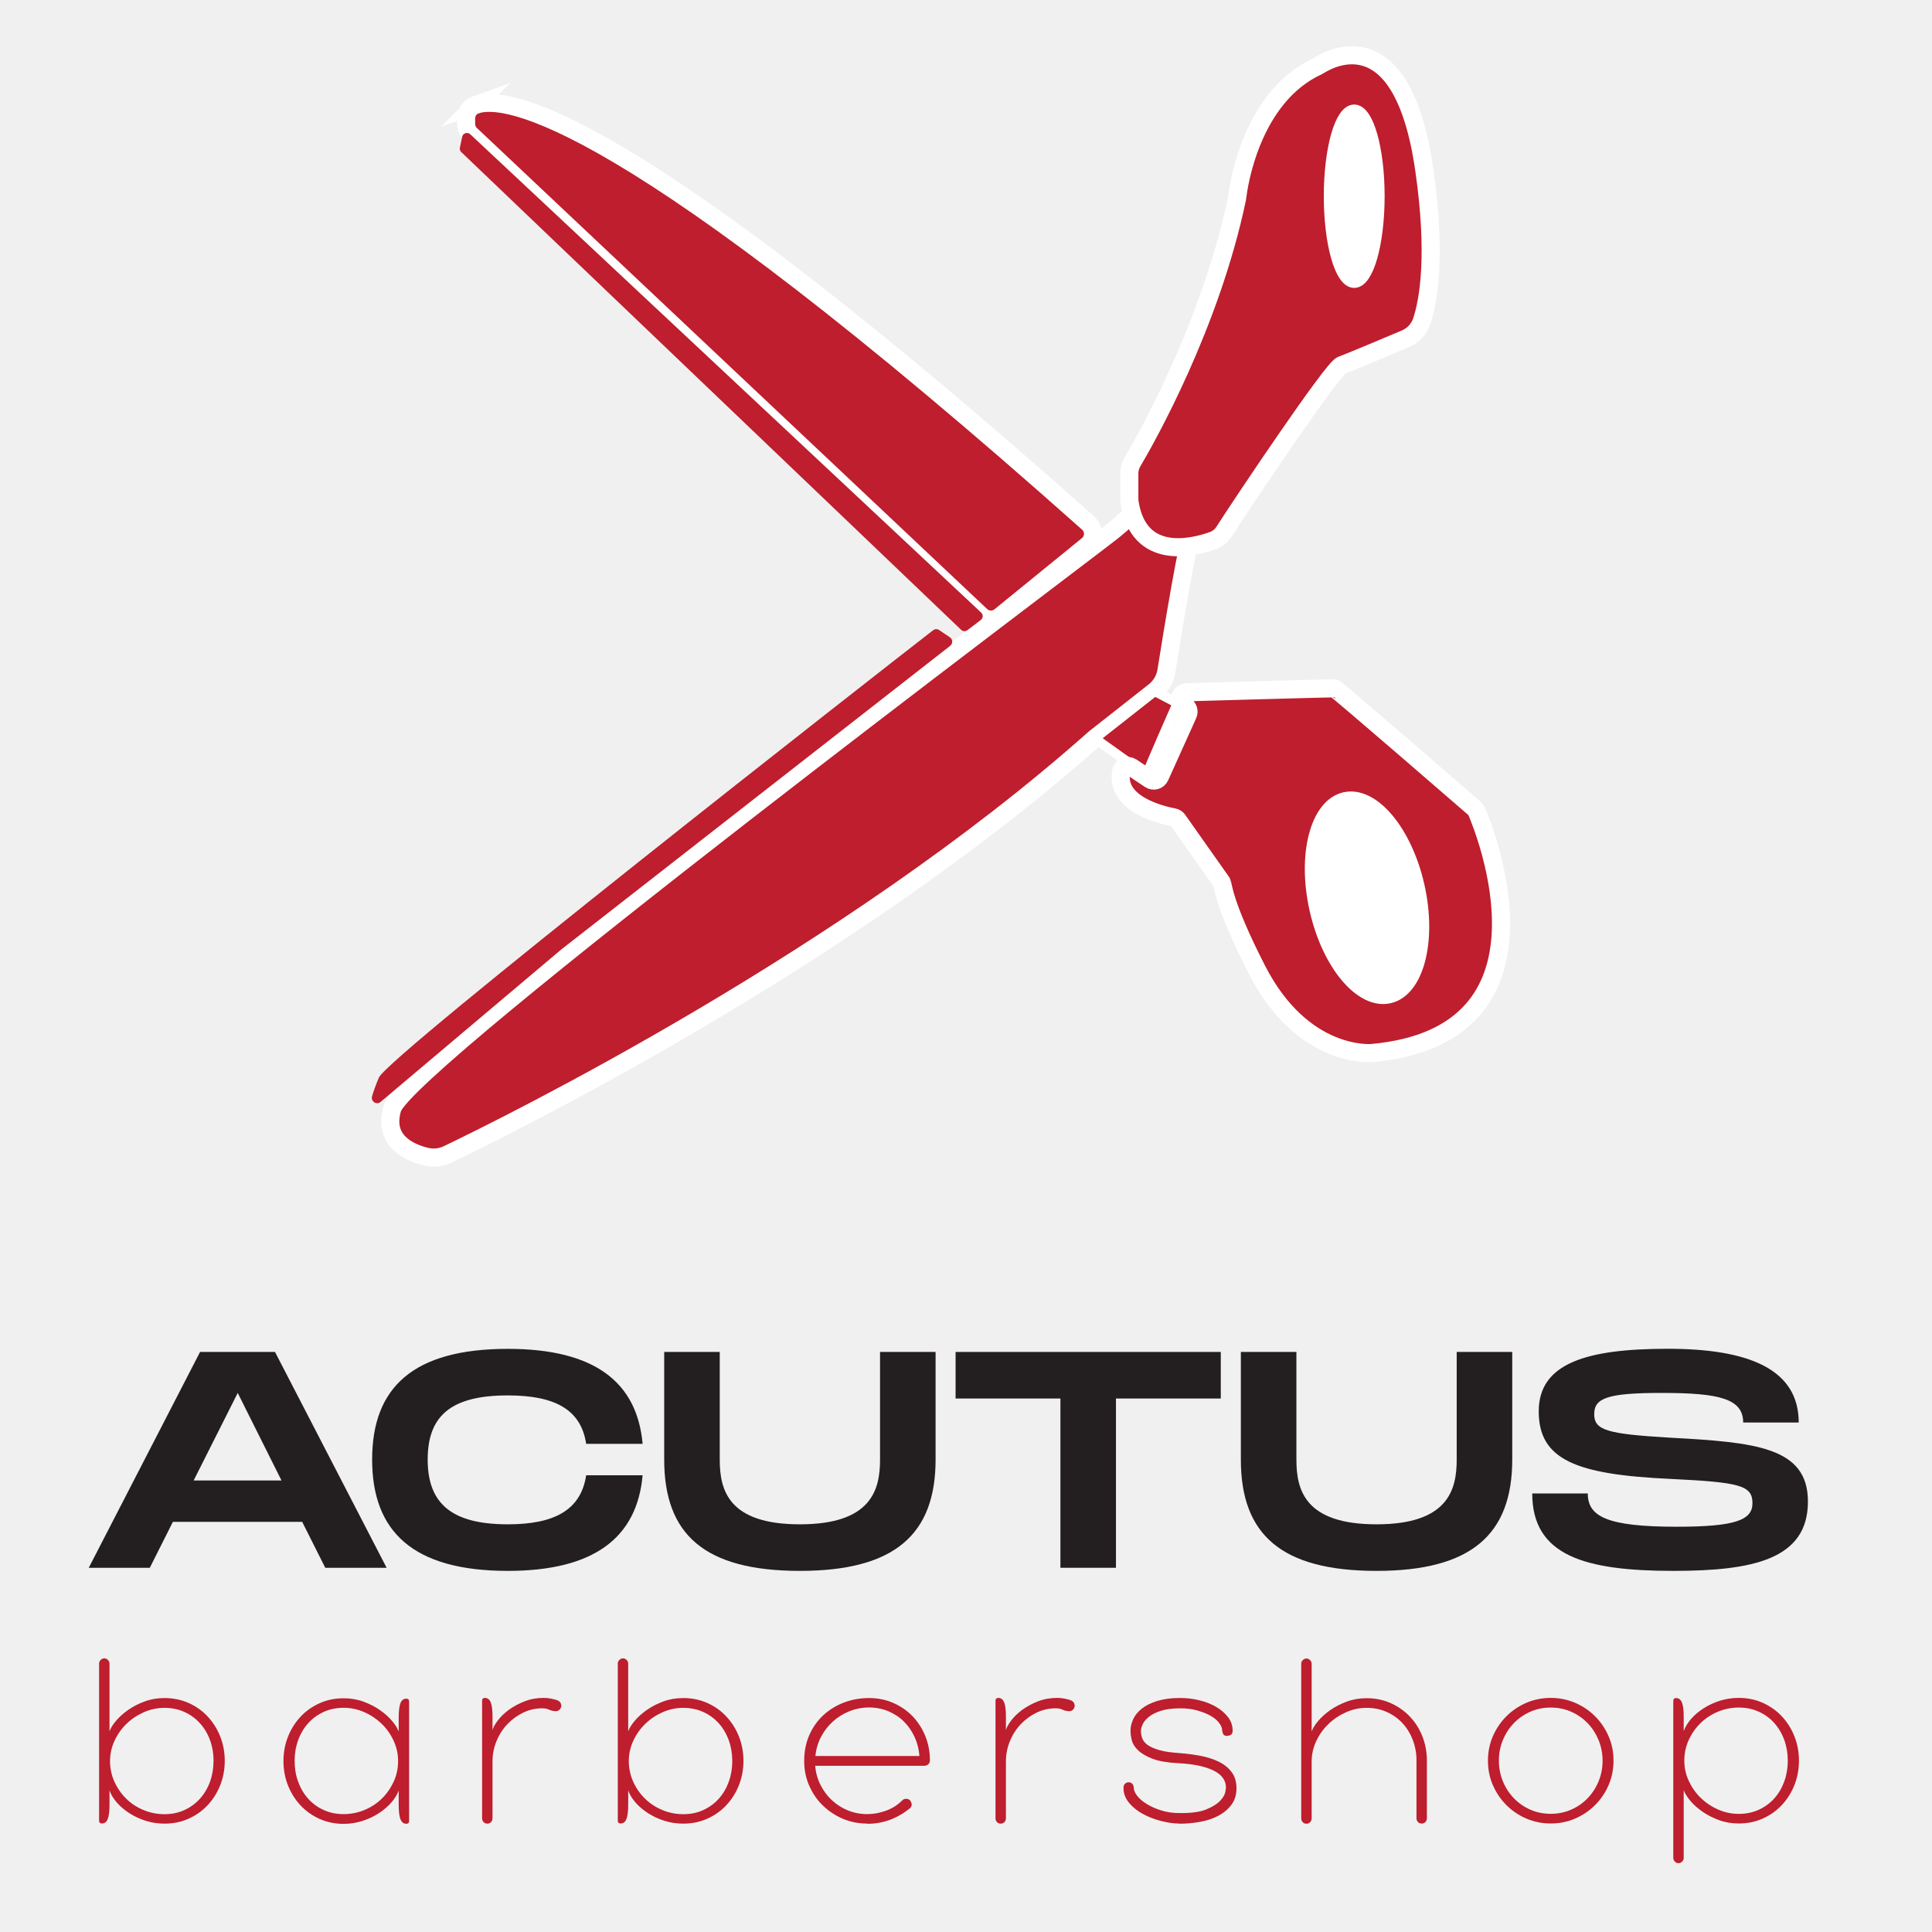
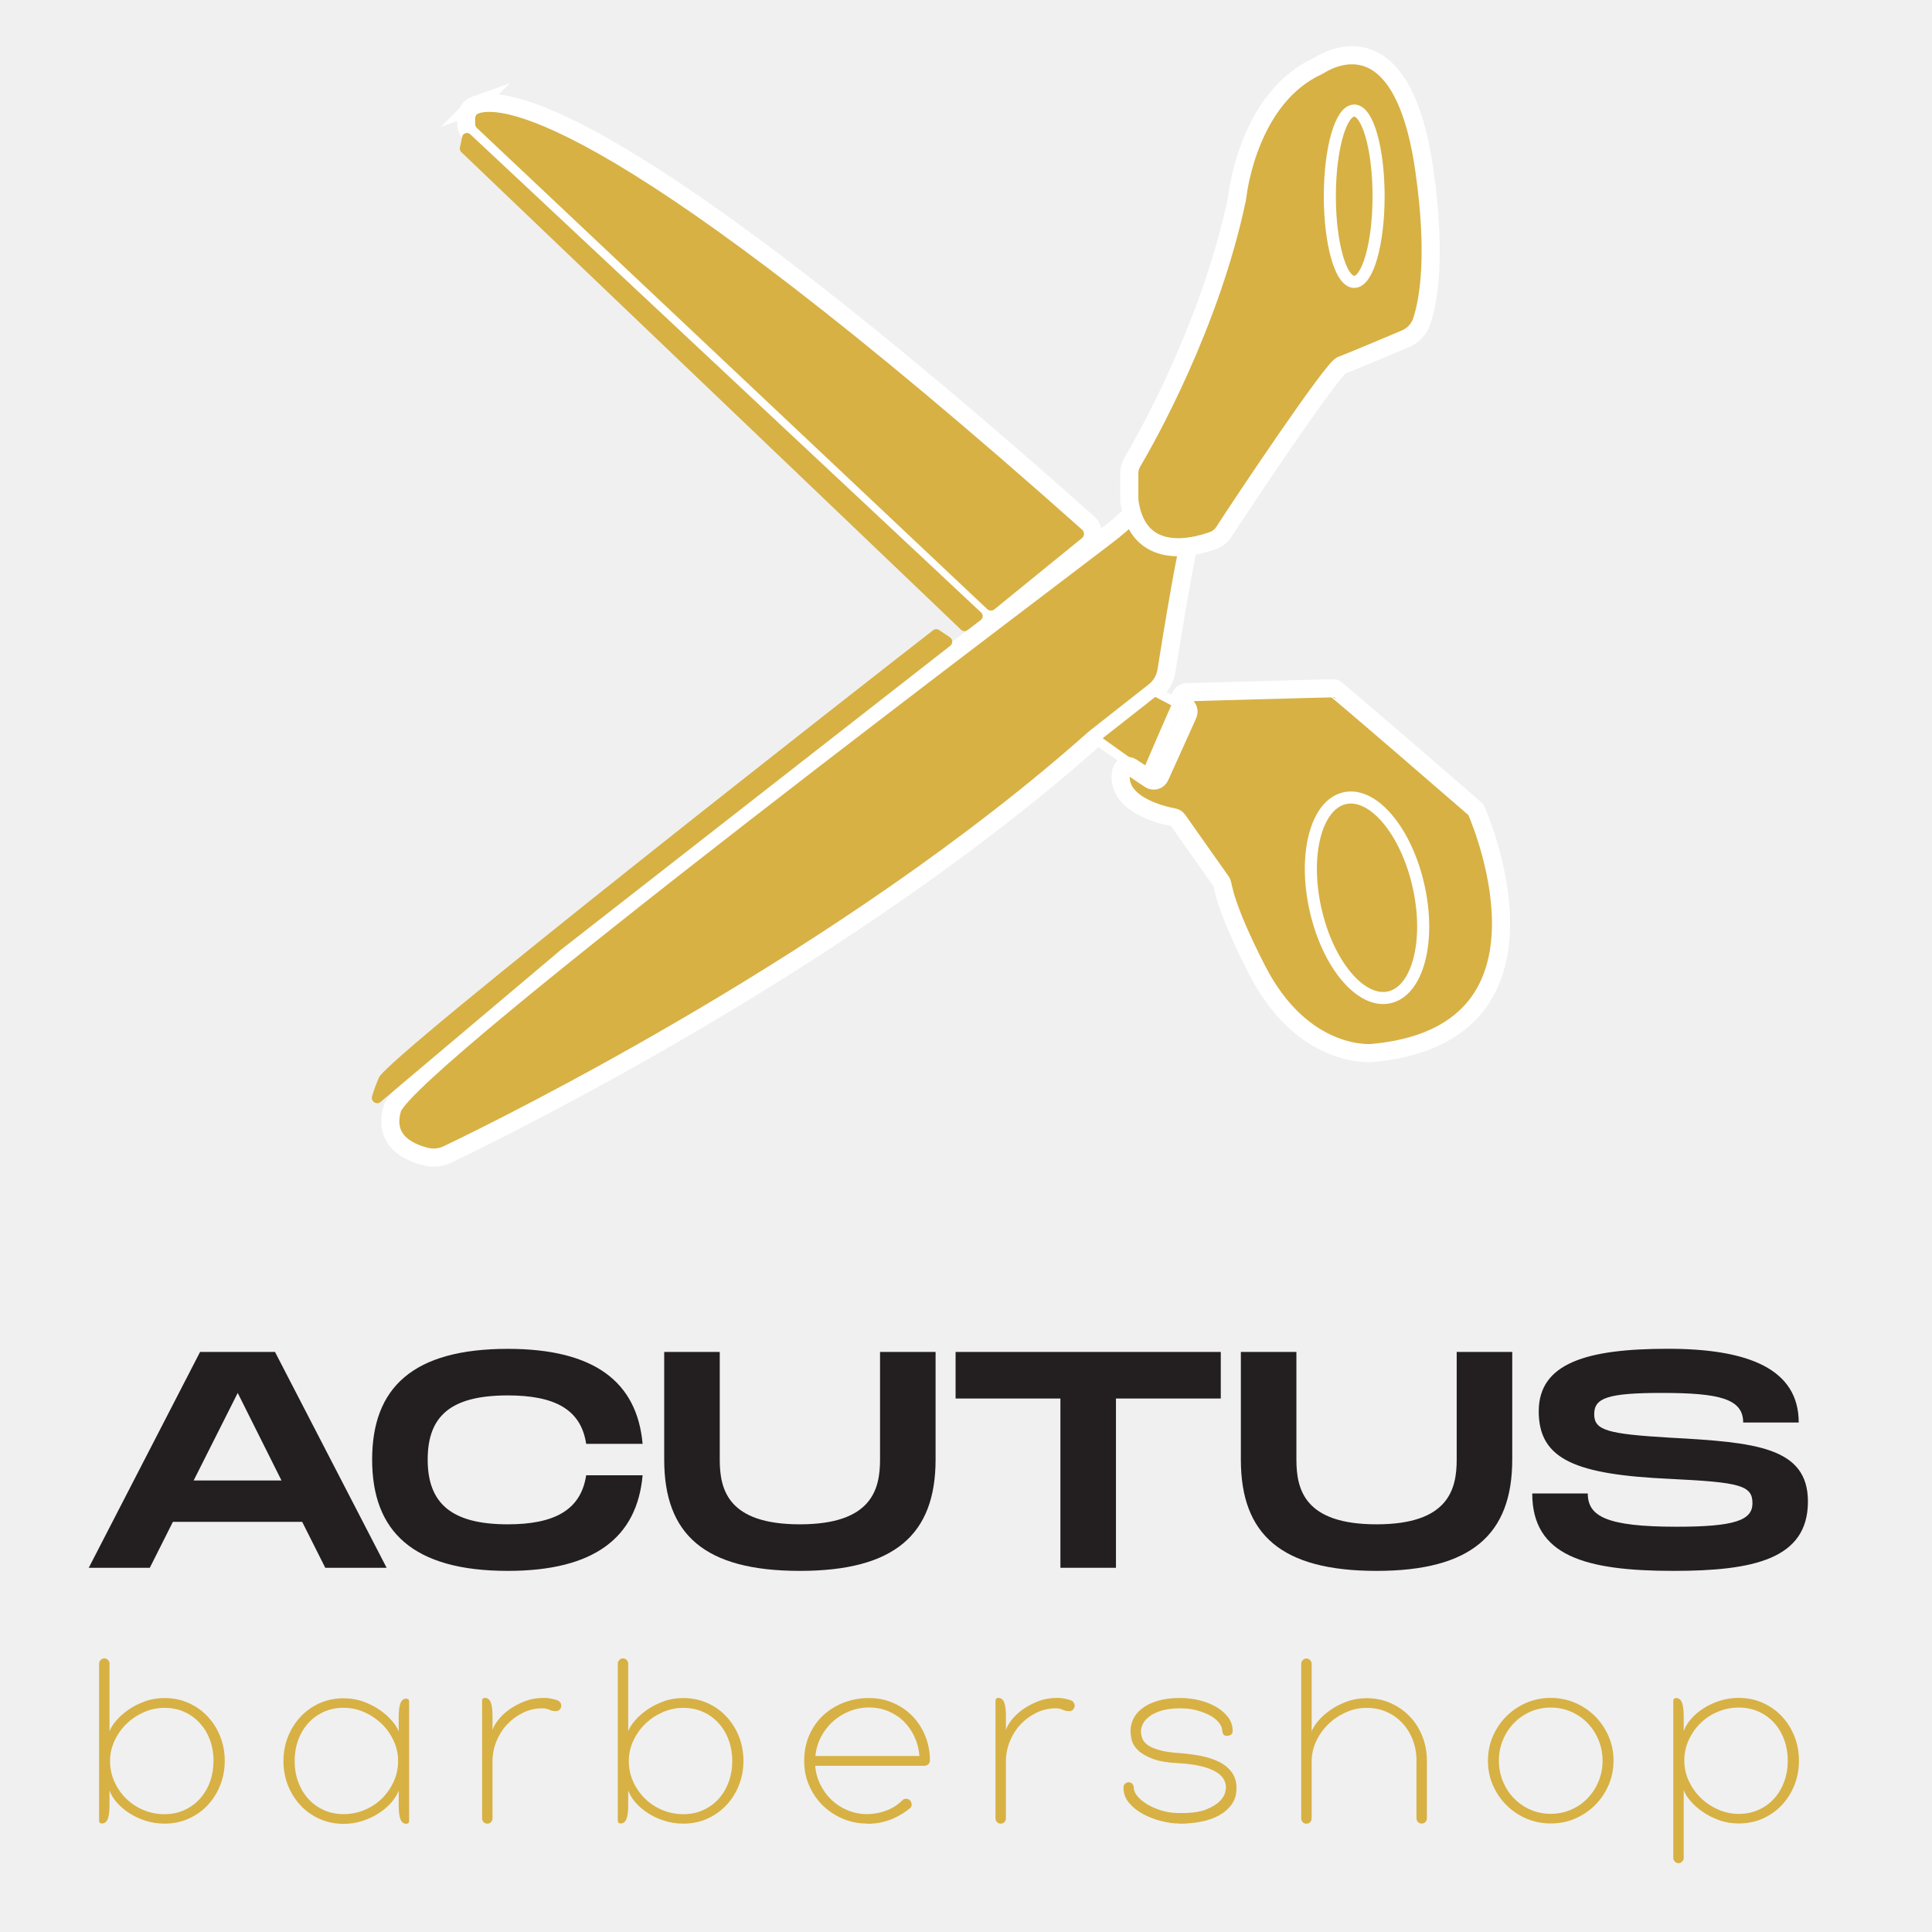
<svg xmlns="http://www.w3.org/2000/svg" id="Layer_1" data-name="Layer 1" viewBox="0 0 256 256">
  <defs>
    <style>
      .cls-1 {
-         fill: #fff;
-         stroke-width: 1.6px;
+         stroke-width: 2.4px;
      }

-       .cls-1, .cls-2, .cls-3, .cls-4 {
+       .cls-1, .cls-2, .cls-3, .cls-4, .cls-5 {
+         fill: #d7b144;
+       }
+ 
+       .cls-1, .cls-2, .cls-4, .cls-5 {
        stroke: #fff;
        stroke-miterlimit: 10;
      }

-       .cls-5, .cls-2, .cls-3, .cls-4 {
-         fill: #be1e2d;
-       }
- 
      .cls-2 {
-         stroke-width: 2.4px;
-       }
- 
-       .cls-3 {
-         stroke-width: 1.27px;
+         stroke-width: 2.38px;
      }

      .cls-4 {
-         stroke-width: 2.38px;
+         stroke-width: 1.6px;
+       }
+ 
+       .cls-5 {
+         stroke-width: 1.27px;
      }

      .cls-6 {
        fill: #231f20;
      }
    </style>
  </defs>
  <g>
-     <path class="cls-2" d="M158.1,67.91c-1.32-2.69-5-3.14-7.02-.93-.92,1.01-2.12,2.16-3.63,3.37-4.77,3.79-93.67,70.44-95.47,76.54-1.26,4.28,2.24,5.82,4.45,6.37,.97,.24,1.99,.13,2.89-.3,7.98-3.83,53.01-26.02,85.64-55.04,.06-.05,.12-.1,.18-.15l7.82-6.15c.86-.68,1.43-1.65,1.6-2.73,.75-4.72,2.88-17.89,3.69-19.44,.22-.42,.12-.96-.16-1.54Z" />
-     <path class="cls-4" d="M63.01,13.9c3.95-1.41,19.85,.8,81.17,55.4,.88,.79,.85,2.18-.06,2.92l-11.6,9.44c-.75,.61-1.83,.57-2.53-.09L62.37,17.82c-.38-.36-.6-.87-.6-1.4v-.73c0-.8,.49-1.53,1.25-1.8Z" />
-     <path class="cls-2" d="M160.71,71.63c-2.63,.95-9.84,2.77-11.04-5.1-.02-.15-.03-.3-.03-.45v-3.36c0-.53,.14-1.04,.41-1.5,1.95-3.3,10.34-18.19,13.85-34.84,.02-.09,.03-.18,.04-.27,.16-1.34,1.78-13.26,10.69-17.36,.04-.02,.09-.04,.13-.07,.88-.54,10.97-6.97,13.96,13.78,1.65,11.45,.55,17.43-.32,20.08-.35,1.06-1.14,1.91-2.17,2.35-2.46,1.04-7.38,3.11-8.47,3.51-1.2,.44-12.99,18.03-15.58,22.06-.35,.54-.86,.96-1.47,1.17Z" />
-     <path class="cls-3" d="M145.06,97.84s6.92,5.03,6.92,4.76,4.04-9.43,4.04-9.43l-3.01-1.58-7.95,6.25Z" />
-     <path class="cls-5" d="M61.24,18.13l-.3,1.43c-.05,.22,.02,.44,.19,.6l66.22,63.29c.23,.22,.58,.24,.84,.05l1.77-1.35c.32-.24,.34-.71,.05-.98L62.31,17.79c-.37-.34-.97-.15-1.07,.34Z" />
-     <path class="cls-5" d="M124.46,83.49c-.25-.17-.59-.16-.83,.03-7.24,5.61-72.2,56.39-73.42,59.26-.45,1.05-.73,1.87-.91,2.49-.19,.68,.6,1.19,1.13,.74l23.93-20.19,51.54-40.24c.38-.3,.36-.87-.04-1.14l-1.4-.94Z" />
-     <ellipse class="cls-1" cx="179.44" cy="26" rx="3.23" ry="11.35" />
+     <path class="cls-1" d="M158.1,67.91c-1.32-2.69-5-3.14-7.02-.93-.92,1.01-2.12,2.16-3.63,3.37-4.77,3.79-93.67,70.44-95.47,76.54-1.26,4.28,2.24,5.82,4.45,6.37,.97,.24,1.99,.13,2.89-.3,7.98-3.83,53.01-26.02,85.64-55.04,.06-.05,.12-.1,.18-.15l7.82-6.15c.86-.68,1.43-1.65,1.6-2.73,.75-4.72,2.88-17.89,3.69-19.44,.22-.42,.12-.96-.16-1.54Z" />
+     <path class="cls-2" d="M63.01,13.9c3.95-1.41,19.85,.8,81.17,55.4,.88,.79,.85,2.18-.06,2.92l-11.6,9.44c-.75,.61-1.83,.57-2.53-.09L62.37,17.82c-.38-.36-.6-.87-.6-1.4v-.73c0-.8,.49-1.53,1.25-1.8Z" />
+     <path class="cls-1" d="M160.71,71.63c-2.63,.95-9.84,2.77-11.04-5.1-.02-.15-.03-.3-.03-.45v-3.36c0-.53,.14-1.04,.41-1.5,1.95-3.3,10.34-18.19,13.85-34.84,.02-.09,.03-.18,.04-.27,.16-1.34,1.78-13.26,10.69-17.36,.04-.02,.09-.04,.13-.07,.88-.54,10.97-6.97,13.96,13.78,1.65,11.45,.55,17.43-.32,20.08-.35,1.06-1.14,1.91-2.17,2.35-2.46,1.04-7.38,3.11-8.47,3.51-1.2,.44-12.99,18.03-15.58,22.06-.35,.54-.86,.96-1.47,1.17Z" />
+     <path class="cls-5" d="M145.06,97.84s6.92,5.03,6.92,4.76,4.04-9.43,4.04-9.43l-3.01-1.58-7.95,6.25Z" />
+     <path class="cls-3" d="M61.24,18.13l-.3,1.43c-.05,.22,.02,.44,.19,.6l66.22,63.29c.23,.22,.58,.24,.84,.05l1.77-1.35c.32-.24,.34-.71,.05-.98L62.31,17.79c-.37-.34-.97-.15-1.07,.34Z" />
+     <path class="cls-3" d="M124.46,83.49c-.25-.17-.59-.16-.83,.03-7.24,5.61-72.2,56.39-73.42,59.26-.45,1.05-.73,1.87-.91,2.49-.19,.68,.6,1.19,1.13,.74l23.93-20.19,51.54-40.24c.38-.3,.36-.87-.04-1.14l-1.4-.94Z" />
+     <ellipse class="cls-4" cx="179.44" cy="26" rx="3.23" ry="11.35" />
    <g>
-       <path class="cls-2" d="M181.8,139.53s-9.14,.89-15.25-11.04c-4.46-8.71-4.46-11.16-4.64-11.52-.02-.04-.05-.09-.07-.13l-5.77-8.18c-.13-.19-.33-.32-.56-.36-1.56-.29-7.77-1.73-6.94-6.1,.12-.62,.84-.9,1.37-.55l2.44,1.63c.46,.31,1.08,.13,1.31-.37l3.72-8.25c.19-.43,.02-.93-.4-1.15l-.19-.1c-.52-.28-.64-.98-.22-1.41h0c.16-.17,.38-.26,.61-.27,2.5-.07,17.15-.49,19.6-.53,.22,0,18.61,15.95,18.61,15.95,.1,.09,.18,.19,.23,.32,1.07,2.51,12.12,29.7-13.85,32.06Z" />
-       <ellipse class="cls-1" cx="181.13" cy="118.97" rx="7" ry="13.52" transform="translate(-21.57 42.33) rotate(-12.59)" />
+       <path class="cls-1" d="M181.8,139.53s-9.14,.89-15.25-11.04c-4.46-8.71-4.46-11.16-4.64-11.52-.02-.04-.05-.09-.07-.13l-5.77-8.18c-.13-.19-.33-.32-.56-.36-1.56-.29-7.77-1.73-6.94-6.1,.12-.62,.84-.9,1.37-.55l2.44,1.63c.46,.31,1.08,.13,1.31-.37l3.72-8.25c.19-.43,.02-.93-.4-1.15l-.19-.1c-.52-.28-.64-.98-.22-1.41h0c.16-.17,.38-.26,.61-.27,2.5-.07,17.15-.49,19.6-.53,.22,0,18.61,15.95,18.61,15.95,.1,.09,.18,.19,.23,.32,1.07,2.51,12.12,29.7-13.85,32.06Z" />
+       <ellipse class="cls-4" cx="181.13" cy="118.97" rx="7" ry="13.52" transform="translate(-21.57 42.33) rotate(-12.59)" />
    </g>
  </g>
  <g>
    <path class="cls-6" d="M40.04,201.65H22.91l-3.06,6.09H11.76l14.75-28.6h9.93l14.79,28.6h-8.13l-3.06-6.09Zm-2.74-5.48l-5.8-11.6-5.84,11.6h11.65Z" />
    <path class="cls-6" d="M67.29,178.73c11.4,0,17.12,4.33,17.86,12.59h-7.48c-.69-4.62-4.25-6.42-10.38-6.42-7.48,0-10.62,2.66-10.62,8.5s3.19,8.58,10.62,8.58c6.09,0,9.68-1.84,10.38-6.5h7.48c-.74,8.29-6.46,12.67-17.86,12.67-12.59,0-17.98-5.23-17.98-14.75s5.39-14.67,17.98-14.67Z" />
    <path class="cls-6" d="M105.99,208.15c-12.59,0-17.98-4.78-17.98-14.75v-14.26h7.36v14.26c0,4,1.1,8.58,10.62,8.58s10.62-4.62,10.62-8.58v-14.26h7.36v14.26c0,9.93-5.43,14.75-17.98,14.75Z" />
    <path class="cls-6" d="M161.76,185.31h-13.89v22.43h-7.36v-22.43h-13.89v-6.17h35.14v6.17Z" />
    <path class="cls-6" d="M182.4,208.15c-12.59,0-17.98-4.78-17.98-14.75v-14.26h7.36v14.26c0,4,1.1,8.58,10.62,8.58s10.62-4.62,10.62-8.58v-14.26h7.36v14.26c0,9.93-5.43,14.75-17.98,14.75Z" />
    <path class="cls-6" d="M210.39,197.89c0,3.02,2.45,4.41,11.77,4.41,7.72,0,10.05-.86,10.05-3.11,0-2.37-1.63-2.78-10.91-3.23-12.46-.57-17.41-2.53-17.41-8.95s6.42-8.29,17.12-8.29,17.33,2.7,17.33,9.77h-7.36c0-3.15-3.15-3.92-10.79-3.92-7.23,0-8.95,.69-8.95,2.82s1.72,2.62,10.05,3.11c11.28,.61,18.27,1.23,18.27,8.46,0,7.64-7.23,9.19-17.82,9.19-11.73,0-18.71-2-18.71-10.26h7.36Z" />
  </g>
  <g>
-     <path class="cls-5" d="M14.51,239.15c0,.87-.08,1.5-.24,1.89-.16,.39-.41,.58-.76,.58-.25,0-.38-.13-.38-.38v-20.81c0-.18,.07-.34,.21-.48,.14-.14,.3-.21,.48-.21s.34,.07,.48,.21c.14,.14,.21,.3,.21,.48v8.98c.16-.44,.45-.91,.88-1.41,.42-.5,.96-.98,1.6-1.43,.64-.45,1.37-.82,2.18-1.12,.81-.3,1.69-.45,2.63-.45,1.15,0,2.21,.22,3.18,.65s1.82,1.03,2.53,1.79c.71,.76,1.27,1.64,1.67,2.65,.4,1.01,.6,2.09,.6,3.23s-.2,2.22-.6,3.23c-.4,1.01-.96,1.89-1.67,2.65-.71,.76-1.55,1.35-2.53,1.79s-2.04,.65-3.18,.65c-.85,0-1.66-.12-2.44-.36-.78-.24-1.5-.57-2.15-.98-.65-.41-1.22-.88-1.69-1.41-.47-.53-.81-1.08-1.01-1.65v1.89Zm13.79-5.81c0-.96-.15-1.87-.46-2.73s-.75-1.61-1.33-2.25c-.57-.64-1.26-1.15-2.06-1.51-.8-.37-1.69-.55-2.65-.55s-1.85,.19-2.72,.57c-.87,.38-1.64,.89-2.3,1.53-.67,.64-1.2,1.39-1.6,2.25-.4,.86-.6,1.76-.6,2.7s.19,1.88,.58,2.73c.39,.86,.91,1.61,1.56,2.25,.65,.64,1.42,1.15,2.3,1.51,.88,.37,1.81,.55,2.77,.55s1.85-.18,2.65-.55c.8-.37,1.49-.87,2.06-1.51,.57-.64,1.02-1.39,1.33-2.25,.31-.86,.46-1.77,.46-2.73Z" />
-     <path class="cls-5" d="M52.83,237.26c-.21,.55-.54,1.09-1.01,1.62-.47,.53-1.03,1-1.67,1.41-.64,.41-1.36,.75-2.15,1-.79,.25-1.61,.38-2.46,.38-1.15,0-2.21-.22-3.18-.65s-1.82-1.03-2.53-1.79-1.27-1.64-1.67-2.65c-.4-1.01-.6-2.09-.6-3.23s.2-2.22,.6-3.23c.4-1.01,.96-1.89,1.67-2.65s1.55-1.35,2.53-1.79,2.04-.65,3.18-.65c.94,0,1.82,.15,2.63,.45,.81,.3,1.54,.67,2.18,1.12s1.17,.92,1.6,1.43c.42,.5,.72,.97,.88,1.41v-1.89c0-.87,.08-1.5,.24-1.89,.16-.39,.41-.58,.76-.58,.25,0,.38,.13,.38,.38v15.82c0,.25-.13,.38-.38,.38-.34,0-.6-.19-.76-.58-.16-.39-.24-1.02-.24-1.89v-1.89Zm-13.79-3.92c0,.96,.15,1.88,.46,2.73,.31,.86,.75,1.61,1.32,2.25,.57,.64,1.26,1.15,2.06,1.51,.8,.37,1.69,.55,2.65,.55s1.89-.18,2.77-.55c.88-.37,1.65-.87,2.3-1.51,.65-.64,1.17-1.39,1.57-2.25,.39-.86,.58-1.77,.58-2.73s-.2-1.84-.6-2.7c-.4-.86-.93-1.61-1.6-2.25-.67-.64-1.43-1.15-2.3-1.53-.87-.38-1.78-.57-2.72-.57s-1.85,.18-2.65,.55c-.8,.37-1.49,.87-2.06,1.51-.57,.64-1.01,1.39-1.32,2.25s-.46,1.77-.46,2.73Z" />
-     <path class="cls-5" d="M65.25,229.28c.09-.37,.33-.8,.71-1.31,.38-.5,.87-.97,1.46-1.41,.6-.43,1.29-.81,2.08-1.12s1.65-.46,2.56-.46c.32,0,.63,.03,.93,.09,.3,.06,.55,.12,.76,.19,.44,.14,.64,.42,.62,.85-.05,.21-.14,.37-.29,.49-.15,.11-.33,.16-.53,.14-.3-.02-.57-.09-.81-.21-.24-.11-.53-.17-.88-.17-.89,0-1.74,.19-2.53,.57-.79,.38-1.49,.89-2.1,1.53-.61,.64-1.09,1.39-1.44,2.25-.36,.86-.53,1.76-.53,2.7v7.5c0,.21-.06,.38-.19,.52s-.29,.21-.5,.21-.37-.07-.5-.21c-.13-.14-.19-.31-.19-.52v-15.55c0-.25,.13-.38,.38-.38,.34,0,.6,.2,.76,.58s.24,1.02,.24,1.89v1.82Z" />
-     <path class="cls-5" d="M83.24,239.15c0,.87-.08,1.5-.24,1.89-.16,.39-.41,.58-.76,.58-.25,0-.38-.13-.38-.38v-20.81c0-.18,.07-.34,.21-.48,.14-.14,.3-.21,.48-.21s.34,.07,.48,.21,.21,.3,.21,.48v8.98c.16-.44,.45-.91,.88-1.41,.42-.5,.96-.98,1.6-1.43,.64-.45,1.37-.82,2.18-1.12,.81-.3,1.69-.45,2.63-.45,1.15,0,2.21,.22,3.18,.65s1.82,1.03,2.53,1.79,1.27,1.64,1.67,2.65c.4,1.01,.6,2.09,.6,3.23s-.2,2.22-.6,3.23c-.4,1.01-.96,1.89-1.67,2.65s-1.55,1.35-2.53,1.79-2.04,.65-3.18,.65c-.85,0-1.66-.12-2.44-.36-.78-.24-1.5-.57-2.15-.98-.65-.41-1.22-.88-1.69-1.41-.47-.53-.81-1.08-1.01-1.65v1.89Zm13.79-5.81c0-.96-.15-1.87-.46-2.73s-.75-1.61-1.32-2.25c-.57-.64-1.26-1.15-2.06-1.51-.8-.37-1.69-.55-2.65-.55s-1.85,.19-2.72,.57c-.87,.38-1.64,.89-2.3,1.53-.67,.64-1.2,1.39-1.6,2.25-.4,.86-.6,1.76-.6,2.7s.2,1.88,.58,2.73c.39,.86,.91,1.61,1.57,2.25,.65,.64,1.42,1.15,2.3,1.51,.88,.37,1.81,.55,2.77,.55s1.85-.18,2.65-.55c.8-.37,1.49-.87,2.06-1.51,.57-.64,1.01-1.39,1.32-2.25,.31-.86,.46-1.77,.46-2.73Z" />
-     <path class="cls-5" d="M114.88,241.63c-1.15,0-2.22-.22-3.23-.65s-1.89-1.03-2.65-1.77-1.35-1.62-1.79-2.63c-.44-1.01-.65-2.09-.65-3.23,0-1.28,.23-2.44,.69-3.47,.46-1.03,1.08-1.91,1.87-2.63,.79-.72,1.71-1.28,2.75-1.67s2.13-.58,3.28-.58,2.21,.21,3.19,.64c.98,.42,1.84,1.01,2.56,1.75,.72,.75,1.29,1.62,1.7,2.63,.41,1.01,.62,2.1,.62,3.27,0,.18-.07,.34-.21,.48-.14,.14-.33,.21-.58,.21h-14.41c.07,.89,.3,1.73,.69,2.51s.89,1.46,1.5,2.03,1.31,1.03,2.12,1.36c.8,.33,1.66,.5,2.58,.5,.85,0,1.69-.16,2.51-.46,.83-.31,1.54-.76,2.13-1.36,.14-.14,.31-.21,.52-.21s.38,.07,.52,.21c.11,.14,.18,.3,.21,.5,.02,.19-.05,.37-.21,.53-.28,.23-.6,.46-.98,.71-.38,.24-.8,.46-1.27,.67-.47,.21-.99,.37-1.57,.5-.57,.13-1.19,.19-1.86,.19Zm.28-15.38c-.92,0-1.79,.17-2.61,.5-.83,.33-1.56,.79-2.2,1.37-.64,.58-1.16,1.26-1.57,2.04-.4,.78-.65,1.63-.74,2.52h13.79c-.07-.9-.28-1.74-.64-2.52-.36-.78-.83-1.46-1.41-2.04-.58-.58-1.27-1.03-2.06-1.37-.79-.33-1.65-.5-2.56-.5Z" />
-     <path class="cls-5" d="M133.28,229.28c.09-.37,.33-.8,.71-1.31,.38-.5,.87-.97,1.46-1.41,.6-.43,1.29-.81,2.08-1.12s1.65-.46,2.56-.46c.32,0,.63,.03,.93,.09,.3,.06,.55,.12,.76,.19,.44,.14,.64,.42,.62,.85-.05,.21-.14,.37-.29,.49-.15,.11-.33,.16-.53,.14-.3-.02-.57-.09-.81-.21-.24-.11-.53-.17-.88-.17-.89,0-1.74,.19-2.53,.57-.79,.38-1.49,.89-2.1,1.53-.61,.64-1.09,1.39-1.44,2.25-.36,.86-.53,1.76-.53,2.7v7.5c0,.21-.06,.38-.19,.52s-.29,.21-.5,.21-.37-.07-.5-.21c-.13-.14-.19-.31-.19-.52v-15.55c0-.25,.13-.38,.38-.38,.34,0,.6,.2,.76,.58s.24,1.02,.24,1.89v1.82Z" />
-     <path class="cls-5" d="M156.28,241.63c-.73,0-1.53-.11-2.4-.33-.87-.22-1.68-.53-2.42-.93-.74-.4-1.36-.89-1.85-1.48s-.74-1.24-.74-1.98c0-.27,.08-.47,.23-.58,.16-.12,.29-.17,.4-.17,.25,0,.43,.07,.55,.22,.12,.15,.18,.32,.18,.5,0,.34,.16,.71,.47,1.1,.31,.39,.74,.75,1.28,1.08,.54,.33,1.18,.61,1.92,.84,.74,.23,1.53,.34,2.38,.34,1.54,.02,2.72-.14,3.55-.48s1.44-.72,1.83-1.13c.39-.41,.62-.8,.69-1.15,.07-.36,.1-.54,.1-.57,0-.99-.54-1.75-1.62-2.29-1.08-.54-2.6-.87-4.55-.98-1.5-.07-2.67-.26-3.52-.58-.85-.32-1.5-.7-1.95-1.13s-.73-.88-.84-1.34c-.12-.46-.17-.88-.17-1.27,0-.5,.12-1.01,.36-1.53,.24-.52,.62-.98,1.14-1.39,.52-.41,1.19-.75,2.03-1.01,.84-.26,1.84-.4,3.01-.4,.89,0,1.76,.1,2.6,.31s1.58,.5,2.22,.88c.64,.38,1.16,.83,1.57,1.36,.4,.53,.6,1.12,.6,1.79,0,.18-.03,.32-.1,.41s-.15,.15-.24,.19c-.09,.03-.21,.06-.37,.09-.31,0-.5-.1-.57-.31-.07-.21-.1-.33-.1-.38,0-.34-.14-.69-.42-1.05-.28-.36-.66-.67-1.16-.95s-1.08-.5-1.75-.69-1.4-.28-2.18-.28c-1.11,0-2,.12-2.68,.35-.68,.23-1.21,.51-1.59,.83-.38,.32-.64,.65-.78,.99-.14,.33-.21,.6-.21,.81,0,.37,.06,.71,.19,1.04,.13,.32,.37,.61,.74,.87,.37,.25,.88,.47,1.55,.66s1.53,.31,2.59,.38c.94,.07,1.87,.19,2.78,.36,.91,.17,1.72,.43,2.43,.77,.71,.34,1.29,.8,1.72,1.37,.44,.57,.66,1.29,.66,2.16s-.22,1.57-.65,2.16c-.43,.59-1,1.08-1.7,1.46-.7,.38-1.5,.65-2.4,.82-.9,.17-1.84,.26-2.8,.26Z" />
-     <path class="cls-5" d="M187.7,233.34c0-.96-.16-1.87-.48-2.73-.32-.86-.77-1.61-1.36-2.25-.58-.64-1.29-1.15-2.1-1.51-.81-.37-1.7-.55-2.67-.55s-1.85,.19-2.73,.58c-.88,.39-1.66,.91-2.34,1.57-.68,.65-1.22,1.41-1.62,2.27-.4,.86-.6,1.76-.6,2.7v7.5c0,.21-.06,.38-.19,.52s-.29,.21-.5,.21-.37-.07-.5-.21c-.13-.14-.19-.31-.19-.52v-20.47c0-.18,.07-.34,.21-.48,.14-.14,.3-.21,.48-.21s.34,.07,.48,.21,.21,.3,.21,.48v8.98c.16-.44,.45-.91,.88-1.41,.42-.5,.96-.98,1.6-1.43,.64-.45,1.37-.82,2.18-1.12,.81-.3,1.69-.45,2.63-.45,1.15,0,2.21,.22,3.18,.65s1.82,1.03,2.53,1.77,1.27,1.62,1.67,2.63c.4,1.01,.6,2.09,.6,3.23v7.6c0,.21-.06,.38-.19,.52s-.29,.21-.5,.21-.37-.07-.5-.21c-.13-.14-.19-.31-.19-.52v-7.57Z" />
-     <path class="cls-5" d="M197.16,233.3c0-1.15,.22-2.22,.65-3.23,.44-1.01,1.03-1.89,1.79-2.65s1.64-1.35,2.65-1.79c1.01-.43,2.09-.65,3.23-.65s2.22,.22,3.23,.65c1.01,.44,1.89,1.03,2.65,1.79s1.35,1.64,1.79,2.65c.44,1.01,.65,2.09,.65,3.23s-.22,2.22-.65,3.23c-.44,1.01-1.03,1.89-1.79,2.65s-1.64,1.35-2.65,1.79-2.09,.65-3.23,.65-2.22-.22-3.23-.65-1.89-1.03-2.65-1.79-1.35-1.64-1.79-2.65c-.44-1.01-.65-2.09-.65-3.23Zm1.45,0c0,.96,.18,1.88,.53,2.73,.35,.86,.84,1.61,1.46,2.25,.62,.64,1.35,1.15,2.18,1.51,.84,.37,1.74,.55,2.7,.55s1.86-.18,2.7-.55c.84-.37,1.57-.87,2.18-1.51,.62-.64,1.11-1.39,1.46-2.25,.36-.86,.53-1.77,.53-2.73s-.18-1.88-.53-2.73c-.36-.86-.84-1.61-1.46-2.25s-1.35-1.15-2.18-1.51c-.84-.37-1.74-.55-2.7-.55s-1.86,.18-2.7,.55c-.84,.37-1.56,.87-2.18,1.51s-1.11,1.39-1.46,2.25c-.36,.86-.53,1.77-.53,2.73Z" />
-     <path class="cls-5" d="M223.1,229.38c.21-.57,.54-1.12,1.01-1.65,.47-.53,1.03-1,1.69-1.41,.65-.41,1.37-.74,2.15-.98,.78-.24,1.59-.36,2.44-.36,1.15,0,2.21,.22,3.18,.65,.97,.44,1.82,1.03,2.53,1.79s1.27,1.64,1.67,2.65c.4,1.01,.6,2.09,.6,3.23s-.2,2.22-.6,3.23c-.4,1.01-.96,1.89-1.67,2.65s-1.55,1.35-2.53,1.79-2.04,.65-3.18,.65c-.94,0-1.82-.15-2.63-.45-.81-.3-1.54-.67-2.18-1.12-.64-.45-1.18-.92-1.6-1.43-.42-.5-.72-.97-.88-1.41v8.98c0,.18-.07,.34-.21,.48-.14,.14-.3,.21-.48,.21s-.34-.07-.48-.21-.21-.3-.21-.48v-20.81c0-.25,.13-.38,.38-.38,.34,0,.6,.2,.76,.58,.16,.39,.24,1.02,.24,1.89v1.89Zm13.79,3.92c0-.96-.15-1.88-.46-2.73-.31-.86-.75-1.61-1.32-2.25-.57-.64-1.26-1.15-2.06-1.51-.8-.37-1.69-.55-2.65-.55s-1.89,.18-2.77,.55c-.88,.37-1.65,.87-2.3,1.51-.65,.64-1.18,1.39-1.57,2.25-.39,.86-.58,1.77-.58,2.73s.2,1.84,.6,2.7c.4,.86,.93,1.61,1.6,2.25,.66,.64,1.43,1.15,2.3,1.53,.87,.38,1.78,.57,2.72,.57s1.85-.18,2.65-.55c.8-.37,1.49-.87,2.06-1.51,.57-.64,1.01-1.39,1.32-2.25,.31-.86,.46-1.77,.46-2.73Z" />
+     <path class="cls-3" d="M14.51,239.15c0,.87-.08,1.5-.24,1.89-.16,.39-.41,.58-.76,.58-.25,0-.38-.13-.38-.38v-20.81c0-.18,.07-.34,.21-.48,.14-.14,.3-.21,.48-.21s.34,.07,.48,.21c.14,.14,.21,.3,.21,.48v8.98c.16-.44,.45-.91,.88-1.41,.42-.5,.96-.98,1.6-1.43,.64-.45,1.37-.82,2.18-1.12,.81-.3,1.69-.45,2.63-.45,1.15,0,2.21,.22,3.18,.65s1.82,1.03,2.53,1.79c.71,.76,1.27,1.64,1.67,2.65,.4,1.01,.6,2.09,.6,3.23s-.2,2.22-.6,3.23c-.4,1.01-.96,1.89-1.67,2.65-.71,.76-1.55,1.35-2.53,1.79s-2.04,.65-3.18,.65c-.85,0-1.66-.12-2.44-.36-.78-.24-1.5-.57-2.15-.98-.65-.41-1.22-.88-1.69-1.41-.47-.53-.81-1.08-1.01-1.65v1.89Zm13.79-5.81c0-.96-.15-1.87-.46-2.73s-.75-1.61-1.33-2.25c-.57-.64-1.26-1.15-2.06-1.51-.8-.37-1.69-.55-2.65-.55s-1.85,.19-2.72,.57c-.87,.38-1.64,.89-2.3,1.53-.67,.64-1.2,1.39-1.6,2.25-.4,.86-.6,1.76-.6,2.7s.19,1.88,.58,2.73c.39,.86,.91,1.61,1.56,2.25,.65,.64,1.42,1.15,2.3,1.51,.88,.37,1.81,.55,2.77,.55s1.85-.18,2.65-.55c.8-.37,1.49-.87,2.06-1.51,.57-.64,1.02-1.39,1.33-2.25,.31-.86,.46-1.77,.46-2.73Z" />
+     <path class="cls-3" d="M52.83,237.26c-.21,.55-.54,1.09-1.01,1.62-.47,.53-1.03,1-1.67,1.41-.64,.41-1.36,.75-2.15,1-.79,.25-1.61,.38-2.46,.38-1.15,0-2.21-.22-3.18-.65s-1.82-1.03-2.53-1.79-1.27-1.64-1.67-2.65c-.4-1.01-.6-2.09-.6-3.23s.2-2.22,.6-3.23c.4-1.01,.96-1.89,1.67-2.65s1.55-1.35,2.53-1.79,2.04-.65,3.18-.65c.94,0,1.82,.15,2.63,.45,.81,.3,1.54,.67,2.18,1.12s1.17,.92,1.6,1.43c.42,.5,.72,.97,.88,1.41v-1.89c0-.87,.08-1.5,.24-1.89,.16-.39,.41-.58,.76-.58,.25,0,.38,.13,.38,.38v15.82c0,.25-.13,.38-.38,.38-.34,0-.6-.19-.76-.58-.16-.39-.24-1.02-.24-1.89v-1.89Zm-13.79-3.92c0,.96,.15,1.88,.46,2.73,.31,.86,.75,1.61,1.32,2.25,.57,.64,1.26,1.15,2.06,1.51,.8,.37,1.69,.55,2.65,.55s1.89-.18,2.77-.55c.88-.37,1.65-.87,2.3-1.51,.65-.64,1.17-1.39,1.57-2.25,.39-.86,.58-1.77,.58-2.73s-.2-1.84-.6-2.7c-.4-.86-.93-1.61-1.6-2.25-.67-.64-1.43-1.15-2.3-1.53-.87-.38-1.78-.57-2.72-.57s-1.85,.18-2.65,.55c-.8,.37-1.49,.87-2.06,1.51-.57,.64-1.01,1.39-1.32,2.25s-.46,1.77-.46,2.73Z" />
+     <path class="cls-3" d="M65.25,229.28c.09-.37,.33-.8,.71-1.31,.38-.5,.87-.97,1.46-1.41,.6-.43,1.29-.81,2.08-1.12s1.65-.46,2.56-.46c.32,0,.63,.03,.93,.09,.3,.06,.55,.12,.76,.19,.44,.14,.64,.42,.62,.85-.05,.21-.14,.37-.29,.49-.15,.11-.33,.16-.53,.14-.3-.02-.57-.09-.81-.21-.24-.11-.53-.17-.88-.17-.89,0-1.74,.19-2.53,.57-.79,.38-1.49,.89-2.1,1.53-.61,.64-1.09,1.39-1.44,2.25-.36,.86-.53,1.76-.53,2.7v7.5c0,.21-.06,.38-.19,.52s-.29,.21-.5,.21-.37-.07-.5-.21c-.13-.14-.19-.31-.19-.52v-15.55c0-.25,.13-.38,.38-.38,.34,0,.6,.2,.76,.58s.24,1.02,.24,1.89v1.82Z" />
+     <path class="cls-3" d="M83.24,239.15c0,.87-.08,1.5-.24,1.89-.16,.39-.41,.58-.76,.58-.25,0-.38-.13-.38-.38v-20.81c0-.18,.07-.34,.21-.48,.14-.14,.3-.21,.48-.21s.34,.07,.48,.21,.21,.3,.21,.48v8.98c.16-.44,.45-.91,.88-1.41,.42-.5,.96-.98,1.6-1.43,.64-.45,1.37-.82,2.18-1.12,.81-.3,1.69-.45,2.63-.45,1.15,0,2.21,.22,3.18,.65s1.82,1.03,2.53,1.79,1.27,1.64,1.67,2.65c.4,1.01,.6,2.09,.6,3.23s-.2,2.22-.6,3.23c-.4,1.01-.96,1.89-1.67,2.65s-1.55,1.35-2.53,1.79-2.04,.65-3.18,.65c-.85,0-1.66-.12-2.44-.36-.78-.24-1.5-.57-2.15-.98-.65-.41-1.22-.88-1.69-1.41-.47-.53-.81-1.08-1.01-1.65v1.89Zm13.79-5.81c0-.96-.15-1.87-.46-2.73s-.75-1.61-1.32-2.25c-.57-.64-1.26-1.15-2.06-1.51-.8-.37-1.69-.55-2.65-.55s-1.85,.19-2.72,.57c-.87,.38-1.64,.89-2.3,1.53-.67,.64-1.2,1.39-1.6,2.25-.4,.86-.6,1.76-.6,2.7s.2,1.88,.58,2.73c.39,.86,.91,1.61,1.57,2.25,.65,.64,1.42,1.15,2.3,1.51,.88,.37,1.81,.55,2.77,.55s1.85-.18,2.65-.55c.8-.37,1.49-.87,2.06-1.51,.57-.64,1.01-1.39,1.32-2.25,.31-.86,.46-1.77,.46-2.73Z" />
+     <path class="cls-3" d="M114.88,241.63c-1.15,0-2.22-.22-3.23-.65s-1.89-1.03-2.65-1.77-1.35-1.62-1.79-2.63c-.44-1.01-.65-2.09-.65-3.23,0-1.28,.23-2.44,.69-3.47,.46-1.03,1.08-1.91,1.87-2.63,.79-.72,1.71-1.28,2.75-1.67s2.13-.58,3.28-.58,2.21,.21,3.19,.64c.98,.42,1.84,1.01,2.56,1.75,.72,.75,1.29,1.62,1.7,2.63,.41,1.01,.62,2.1,.62,3.27,0,.18-.07,.34-.21,.48-.14,.14-.33,.21-.58,.21h-14.41c.07,.89,.3,1.73,.69,2.51s.89,1.46,1.5,2.03,1.31,1.03,2.12,1.36c.8,.33,1.66,.5,2.58,.5,.85,0,1.69-.16,2.51-.46,.83-.31,1.54-.76,2.13-1.36,.14-.14,.31-.21,.52-.21s.38,.07,.52,.21c.11,.14,.18,.3,.21,.5,.02,.19-.05,.37-.21,.53-.28,.23-.6,.46-.98,.71-.38,.24-.8,.46-1.27,.67-.47,.21-.99,.37-1.57,.5-.57,.13-1.19,.19-1.86,.19Zm.28-15.38c-.92,0-1.79,.17-2.61,.5-.83,.33-1.56,.79-2.2,1.37-.64,.58-1.16,1.26-1.57,2.04-.4,.78-.65,1.63-.74,2.52h13.79c-.07-.9-.28-1.74-.64-2.52-.36-.78-.83-1.46-1.41-2.04-.58-.58-1.27-1.03-2.06-1.37-.79-.33-1.65-.5-2.56-.5Z" />
+     <path class="cls-3" d="M133.28,229.28c.09-.37,.33-.8,.71-1.31,.38-.5,.87-.97,1.46-1.41,.6-.43,1.29-.81,2.08-1.12s1.65-.46,2.56-.46c.32,0,.63,.03,.93,.09,.3,.06,.55,.12,.76,.19,.44,.14,.64,.42,.62,.85-.05,.21-.14,.37-.29,.49-.15,.11-.33,.16-.53,.14-.3-.02-.57-.09-.81-.21-.24-.11-.53-.17-.88-.17-.89,0-1.74,.19-2.53,.57-.79,.38-1.49,.89-2.1,1.53-.61,.64-1.09,1.39-1.44,2.25-.36,.86-.53,1.76-.53,2.7v7.5c0,.21-.06,.38-.19,.52s-.29,.21-.5,.21-.37-.07-.5-.21c-.13-.14-.19-.31-.19-.52v-15.55c0-.25,.13-.38,.38-.38,.34,0,.6,.2,.76,.58s.24,1.02,.24,1.89v1.82Z" />
+     <path class="cls-3" d="M156.28,241.63c-.73,0-1.53-.11-2.4-.33-.87-.22-1.68-.53-2.42-.93-.74-.4-1.36-.89-1.85-1.48s-.74-1.24-.74-1.98c0-.27,.08-.47,.23-.58,.16-.12,.29-.17,.4-.17,.25,0,.43,.07,.55,.22,.12,.15,.18,.32,.18,.5,0,.34,.16,.71,.47,1.1,.31,.39,.74,.75,1.28,1.08,.54,.33,1.18,.61,1.92,.84,.74,.23,1.53,.34,2.38,.34,1.54,.02,2.72-.14,3.55-.48s1.44-.72,1.83-1.13c.39-.41,.62-.8,.69-1.15,.07-.36,.1-.54,.1-.57,0-.99-.54-1.75-1.62-2.29-1.08-.54-2.6-.87-4.55-.98-1.5-.07-2.67-.26-3.52-.58-.85-.32-1.5-.7-1.95-1.13s-.73-.88-.84-1.34c-.12-.46-.17-.88-.17-1.27,0-.5,.12-1.01,.36-1.53,.24-.52,.62-.98,1.14-1.39,.52-.41,1.19-.75,2.03-1.01,.84-.26,1.84-.4,3.01-.4,.89,0,1.76,.1,2.6,.31s1.58,.5,2.22,.88c.64,.38,1.16,.83,1.57,1.36,.4,.53,.6,1.12,.6,1.79,0,.18-.03,.32-.1,.41s-.15,.15-.24,.19c-.09,.03-.21,.06-.37,.09-.31,0-.5-.1-.57-.31-.07-.21-.1-.33-.1-.38,0-.34-.14-.69-.42-1.05-.28-.36-.66-.67-1.16-.95s-1.08-.5-1.75-.69-1.4-.28-2.18-.28c-1.11,0-2,.12-2.68,.35-.68,.23-1.21,.51-1.59,.83-.38,.32-.64,.65-.78,.99-.14,.33-.21,.6-.21,.81,0,.37,.06,.71,.19,1.04,.13,.32,.37,.61,.74,.87,.37,.25,.88,.47,1.55,.66s1.53,.31,2.59,.38c.94,.07,1.87,.19,2.78,.36,.91,.17,1.72,.43,2.43,.77,.71,.34,1.29,.8,1.72,1.37,.44,.57,.66,1.29,.66,2.16s-.22,1.57-.65,2.16c-.43,.59-1,1.08-1.7,1.46-.7,.38-1.5,.65-2.4,.82-.9,.17-1.84,.26-2.8,.26Z" />
+     <path class="cls-3" d="M187.7,233.34c0-.96-.16-1.87-.48-2.73-.32-.86-.77-1.61-1.36-2.25-.58-.64-1.29-1.15-2.1-1.51-.81-.37-1.7-.55-2.67-.55s-1.85,.19-2.73,.58c-.88,.39-1.66,.91-2.34,1.57-.68,.65-1.22,1.41-1.62,2.27-.4,.86-.6,1.76-.6,2.7v7.5c0,.21-.06,.38-.19,.52s-.29,.21-.5,.21-.37-.07-.5-.21c-.13-.14-.19-.31-.19-.52v-20.47c0-.18,.07-.34,.21-.48,.14-.14,.3-.21,.48-.21s.34,.07,.48,.21,.21,.3,.21,.48v8.98c.16-.44,.45-.91,.88-1.41,.42-.5,.96-.98,1.6-1.43,.64-.45,1.37-.82,2.18-1.12,.81-.3,1.69-.45,2.63-.45,1.15,0,2.21,.22,3.18,.65s1.82,1.03,2.53,1.77,1.27,1.62,1.67,2.63c.4,1.01,.6,2.09,.6,3.23v7.6c0,.21-.06,.38-.19,.52s-.29,.21-.5,.21-.37-.07-.5-.21c-.13-.14-.19-.31-.19-.52v-7.57Z" />
+     <path class="cls-3" d="M197.16,233.3c0-1.15,.22-2.22,.65-3.23,.44-1.01,1.03-1.89,1.79-2.65s1.64-1.35,2.65-1.79c1.01-.43,2.09-.65,3.23-.65s2.22,.22,3.23,.65c1.01,.44,1.89,1.03,2.65,1.79s1.35,1.64,1.79,2.65c.44,1.01,.65,2.09,.65,3.23s-.22,2.22-.65,3.23c-.44,1.01-1.03,1.89-1.79,2.65s-1.64,1.35-2.65,1.79-2.09,.65-3.23,.65-2.22-.22-3.23-.65-1.89-1.03-2.65-1.79-1.35-1.64-1.79-2.65c-.44-1.01-.65-2.09-.65-3.23Zm1.45,0c0,.96,.18,1.88,.53,2.73,.35,.86,.84,1.61,1.46,2.25,.62,.64,1.35,1.15,2.18,1.51,.84,.37,1.74,.55,2.7,.55s1.86-.18,2.7-.55c.84-.37,1.57-.87,2.18-1.51,.62-.64,1.11-1.39,1.46-2.25,.36-.86,.53-1.77,.53-2.73s-.18-1.88-.53-2.73c-.36-.86-.84-1.61-1.46-2.25s-1.35-1.15-2.18-1.51c-.84-.37-1.74-.55-2.7-.55s-1.86,.18-2.7,.55c-.84,.37-1.56,.87-2.18,1.51s-1.11,1.39-1.46,2.25c-.36,.86-.53,1.77-.53,2.73Z" />
+     <path class="cls-3" d="M223.1,229.38c.21-.57,.54-1.12,1.01-1.65,.47-.53,1.03-1,1.69-1.41,.65-.41,1.37-.74,2.15-.98,.78-.24,1.59-.36,2.44-.36,1.15,0,2.21,.22,3.18,.65,.97,.44,1.82,1.03,2.53,1.79s1.27,1.64,1.67,2.65c.4,1.01,.6,2.09,.6,3.23s-.2,2.22-.6,3.23c-.4,1.01-.96,1.89-1.67,2.65s-1.55,1.35-2.53,1.79-2.04,.65-3.18,.65c-.94,0-1.82-.15-2.63-.45-.81-.3-1.54-.67-2.18-1.12-.64-.45-1.18-.92-1.6-1.43-.42-.5-.72-.97-.88-1.41v8.98c0,.18-.07,.34-.21,.48-.14,.14-.3,.21-.48,.21s-.34-.07-.48-.21-.21-.3-.21-.48v-20.81c0-.25,.13-.38,.38-.38,.34,0,.6,.2,.76,.58,.16,.39,.24,1.02,.24,1.89v1.89Zm13.79,3.92c0-.96-.15-1.88-.46-2.73-.31-.86-.75-1.61-1.32-2.25-.57-.64-1.26-1.15-2.06-1.51-.8-.37-1.69-.55-2.65-.55s-1.89,.18-2.77,.55c-.88,.37-1.65,.87-2.3,1.51-.65,.64-1.18,1.39-1.57,2.25-.39,.86-.58,1.77-.58,2.73s.2,1.84,.6,2.7c.4,.86,.93,1.61,1.6,2.25,.66,.64,1.43,1.15,2.3,1.53,.87,.38,1.78,.57,2.72,.57s1.85-.18,2.65-.55c.8-.37,1.49-.87,2.06-1.51,.57-.64,1.01-1.39,1.32-2.25,.31-.86,.46-1.77,.46-2.73Z" />
  </g>
</svg>
